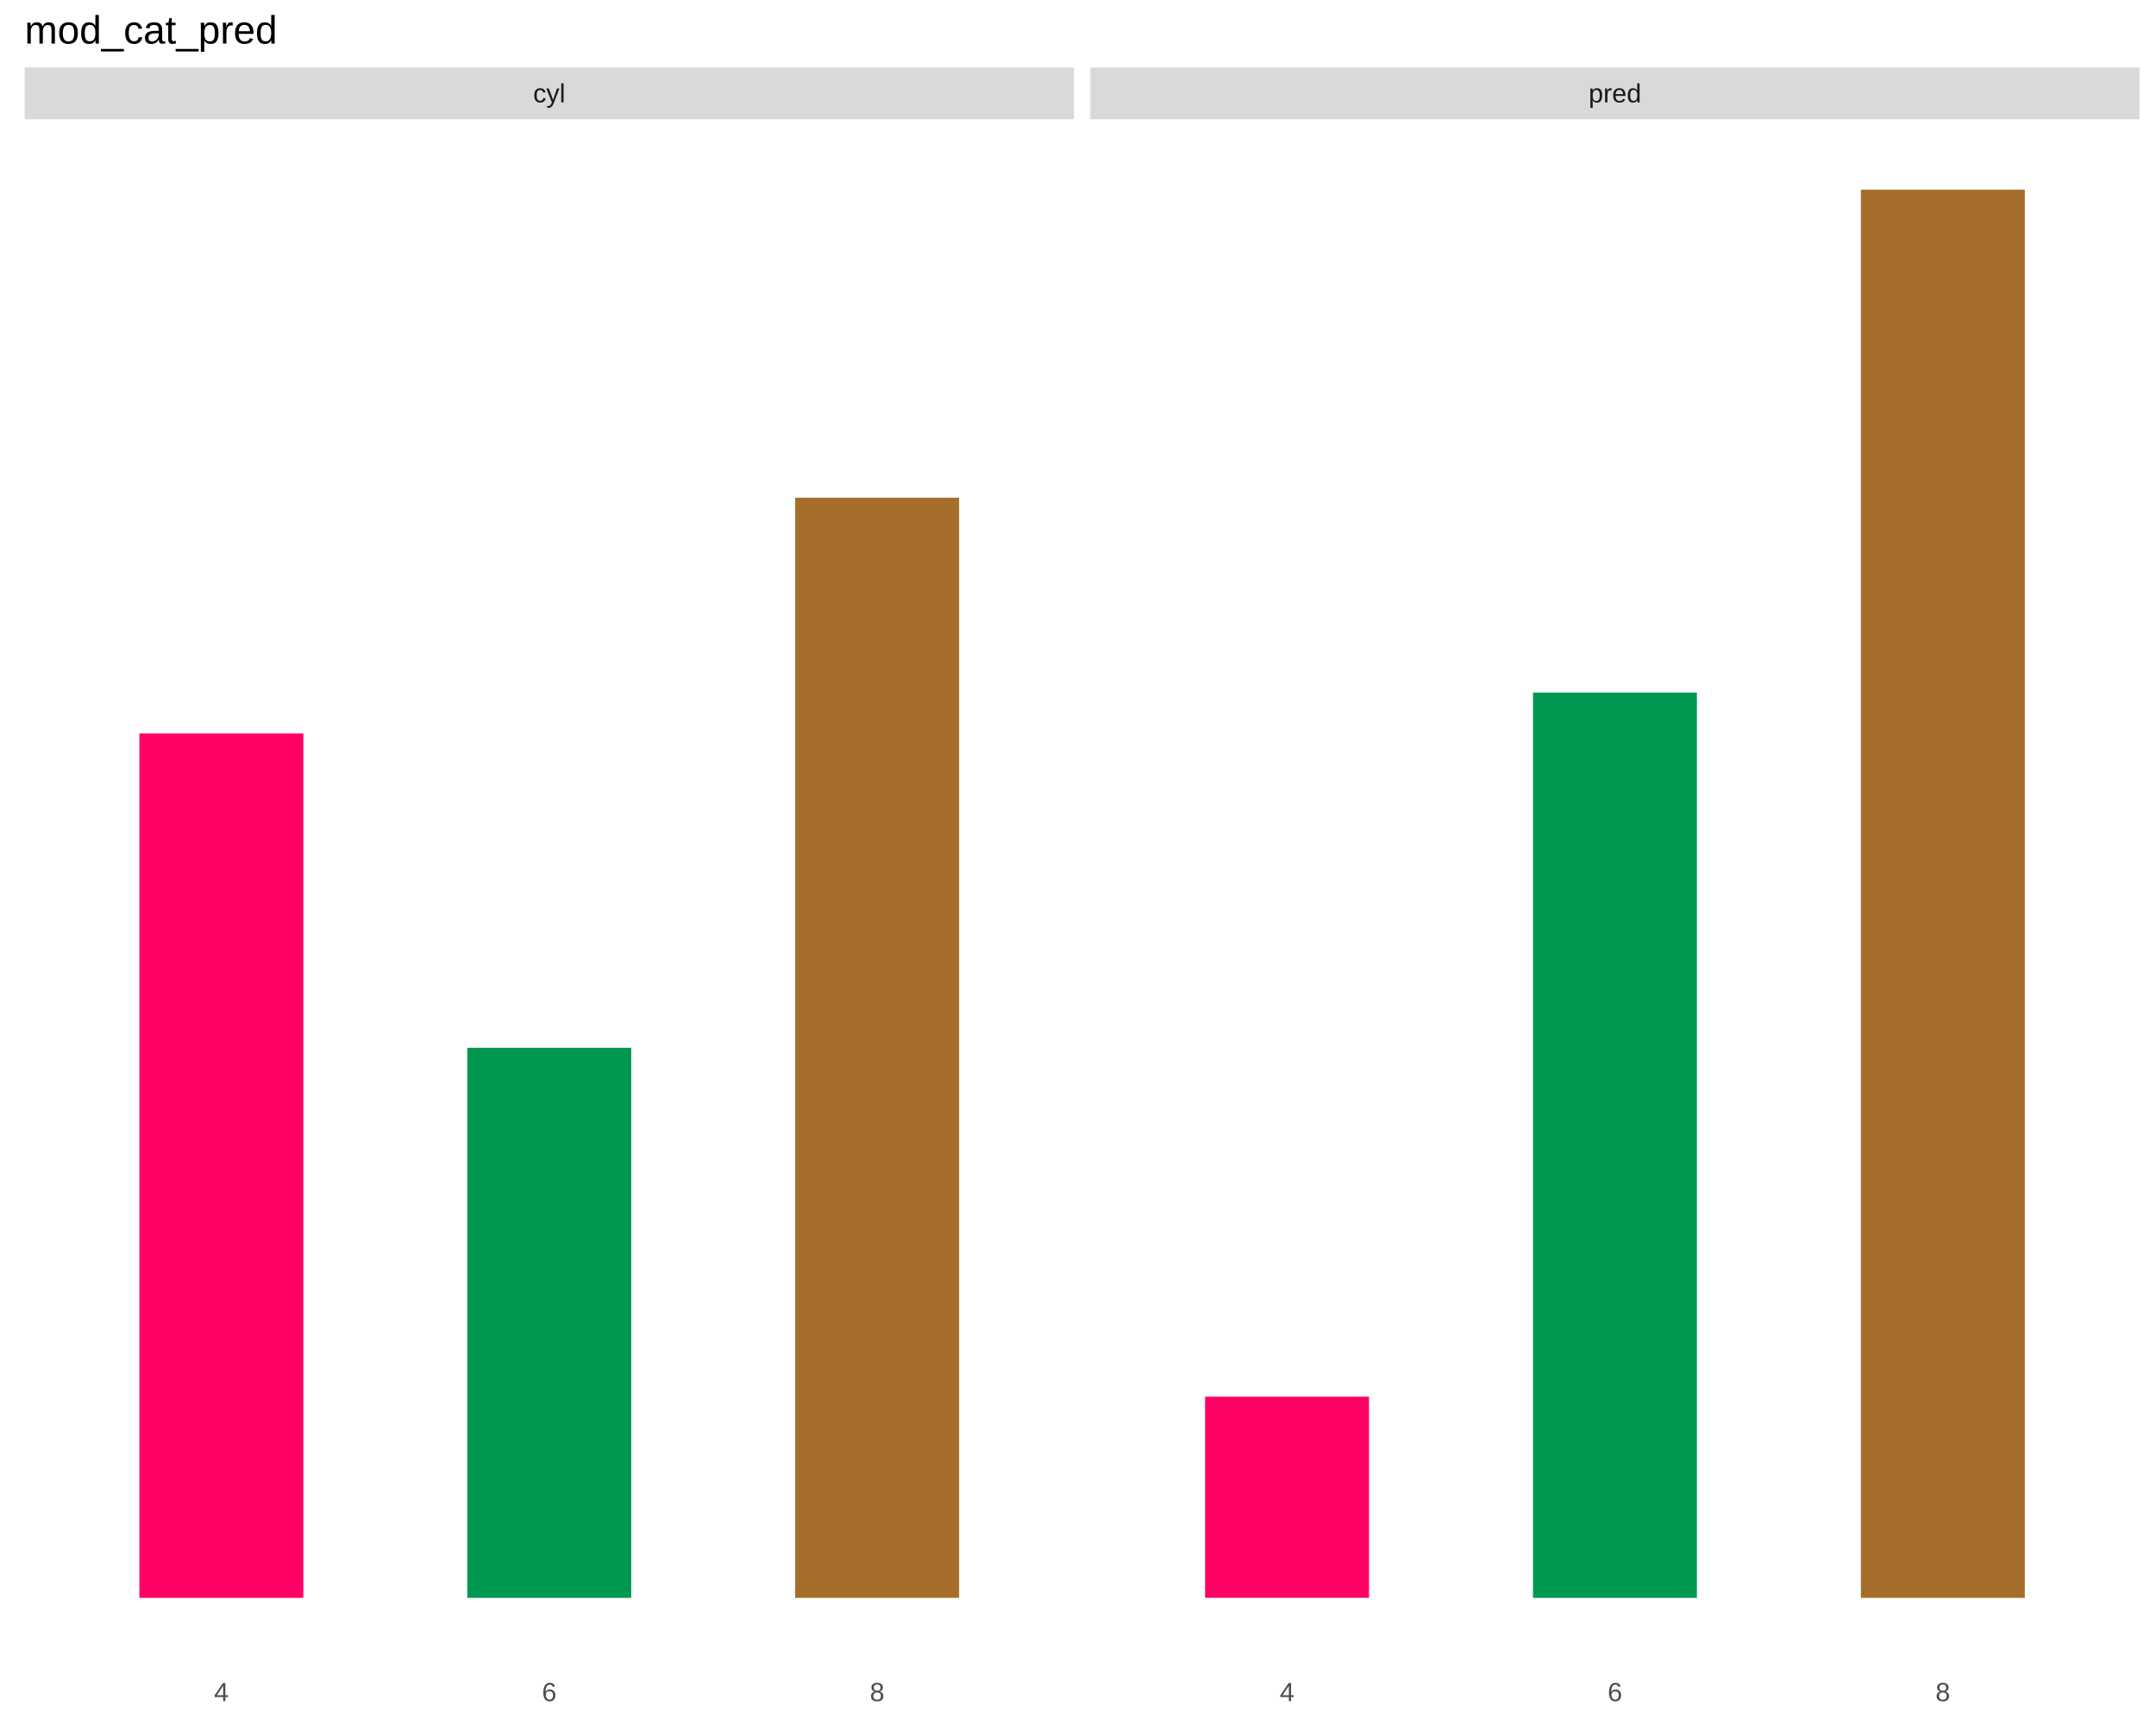
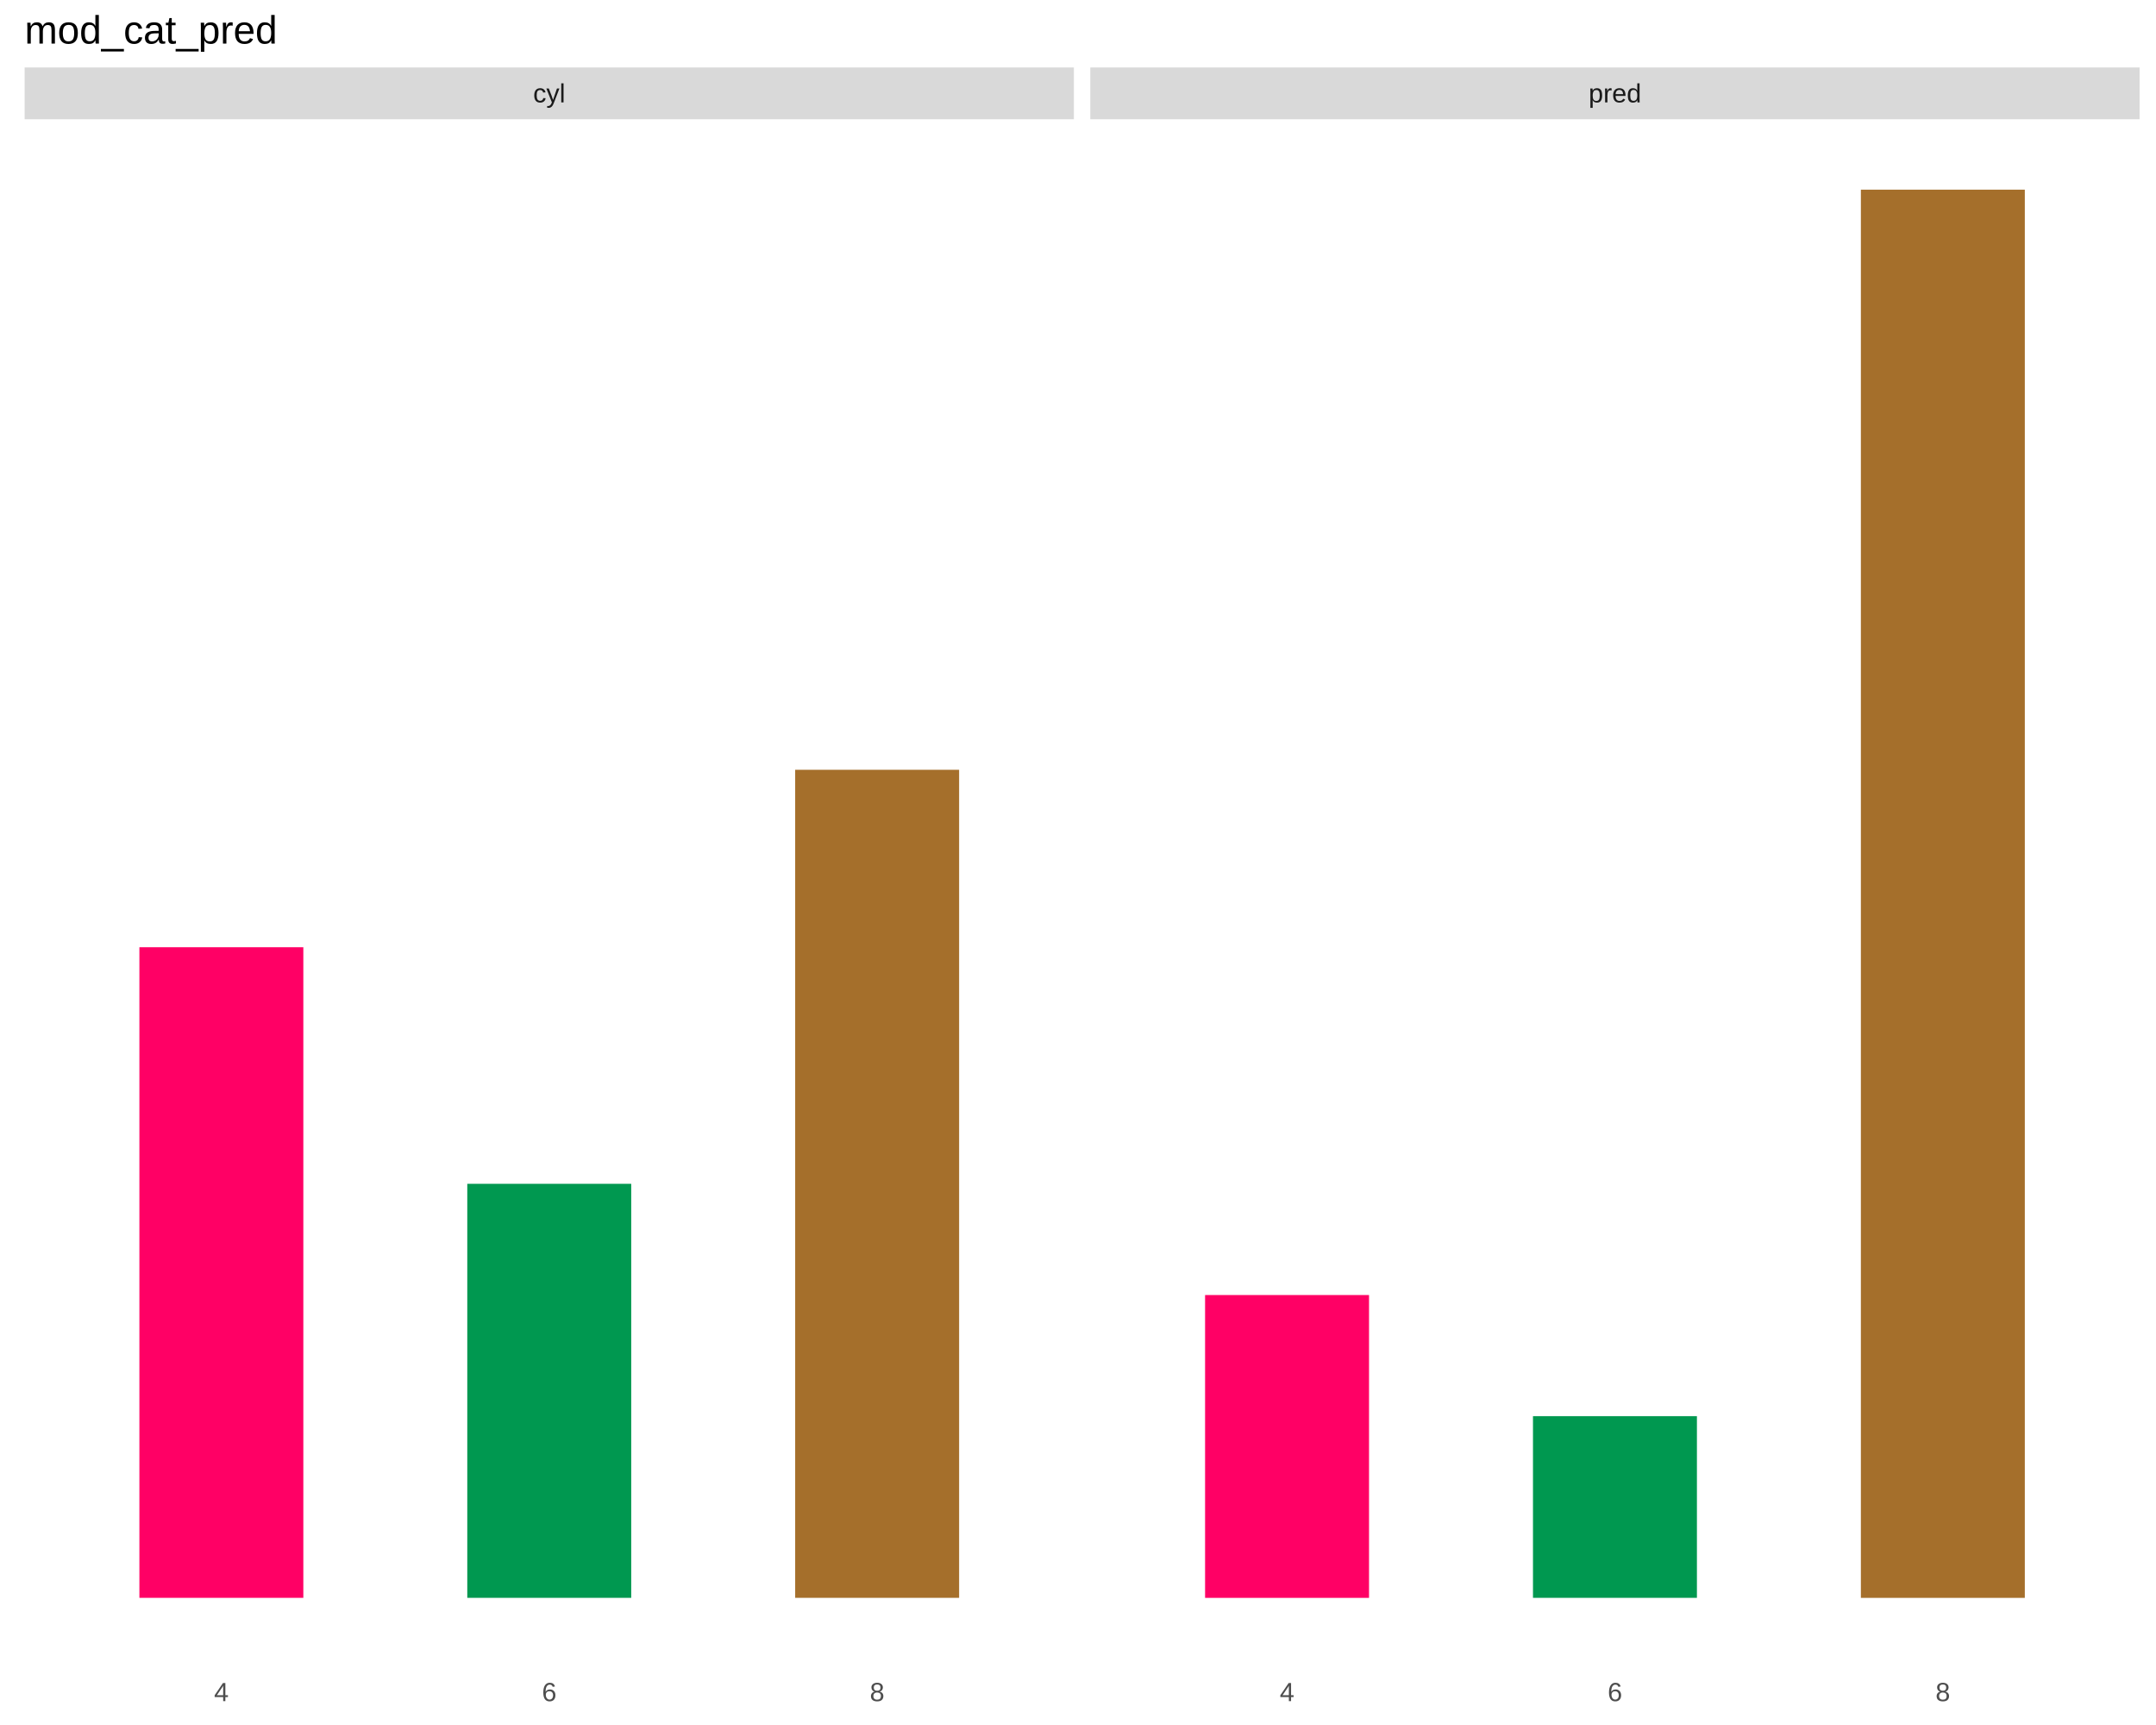
<svg xmlns="http://www.w3.org/2000/svg" viewBox="0 0 720.00 576.00">
  <defs>
    <style type="text/css">
    line, polyline, polygon, path, rect, circle {
      fill: none;
      stroke: #000000;
      stroke-linecap: round;
      stroke-linejoin: round;
      stroke-miterlimit: 10.00;
    }
  </style>
  </defs>
  <rect width="100%" height="100%" style="stroke: none; fill: #FFFFFF;" />
  <rect x="0.00" y="0.00" width="720.00" height="576.00" style="stroke-width: 1.07; stroke: #FFFFFF; fill: #FFFFFF;" />
  <defs>
    <clipPath id="cpOC4yMnwzNTguNjN8NTU3LjA2fDM5Ljgy">
      <rect x="8.22" y="39.82" width="350.41" height="517.24" />
    </clipPath>
  </defs>
-   <rect x="46.55" y="244.91" width="54.75" height="288.64" style="stroke-width: 1.07; stroke: none; stroke-linecap: butt; fill: #FF0065;" clip-path="url(#cpOC4yMnwzNTguNjN8NTU3LjA2fDM5Ljgy)" />
-   <rect x="156.05" y="349.87" width="54.75" height="183.68" style="stroke-width: 1.07; stroke: none; stroke-linecap: butt; fill: #009850;" clip-path="url(#cpOC4yMnwzNTguNjN8NTU3LjA2fDM5Ljgy)" />
-   <rect x="265.55" y="166.19" width="54.75" height="367.36" style="stroke-width: 1.07; stroke: none; stroke-linecap: butt; fill: #A56F2B;" clip-path="url(#cpOC4yMnwzNTguNjN8NTU3LjA2fDM5Ljgy)" />
+   <rect x="46.55" y="316.29" width="54.75" height="217.25" style="stroke-width: 1.07; stroke: none; stroke-linecap: butt; fill: #FF0065;" clip-path="url(#cpOC4yMnwzNTguNjN8NTU3LjA2fDM5Ljgy)" />
+   <rect x="156.05" y="395.29" width="54.75" height="138.25" style="stroke-width: 1.07; stroke: none; stroke-linecap: butt; fill: #009850;" clip-path="url(#cpOC4yMnwzNTguNjN8NTU3LjA2fDM5Ljgy)" />
+   <rect x="265.55" y="257.04" width="54.75" height="276.50" style="stroke-width: 1.07; stroke: none; stroke-linecap: butt; fill: #A56F2B;" clip-path="url(#cpOC4yMnwzNTguNjN8NTU3LjA2fDM5Ljgy)" />
  <defs>
    <clipPath id="cpMC4wMHw3MjAuMDB8NTc2LjAwfDAuMDA=">
      <rect x="0.00" y="0.00" width="720.00" height="576.00" />
    </clipPath>
  </defs>
  <defs>
    <clipPath id="cpMzY0LjExfDcxNC41Mnw1NTcuMDZ8MzkuODI=">
      <rect x="364.11" y="39.82" width="350.41" height="517.24" />
    </clipPath>
  </defs>
-   <rect x="402.44" y="466.37" width="54.75" height="67.17" style="stroke-width: 1.07; stroke: none; stroke-linecap: butt; fill: #FF0065;" clip-path="url(#cpMzY0LjExfDcxNC41Mnw1NTcuMDZ8MzkuODI=)" />
-   <rect x="511.94" y="231.27" width="54.75" height="302.28" style="stroke-width: 1.07; stroke: none; stroke-linecap: butt; fill: #009850;" clip-path="url(#cpMzY0LjExfDcxNC41Mnw1NTcuMDZ8MzkuODI=)" />
+   <rect x="402.44" y="432.43" width="54.75" height="101.12" style="stroke-width: 1.07; stroke: none; stroke-linecap: butt; fill: #FF0065;" clip-path="url(#cpMzY0LjExfDcxNC41Mnw1NTcuMDZ8MzkuODI=)" />
+   <rect x="511.94" y="472.87" width="54.75" height="60.67" style="stroke-width: 1.07; stroke: none; stroke-linecap: butt; fill: #009850;" clip-path="url(#cpMzY0LjExfDcxNC41Mnw1NTcuMDZ8MzkuODI=)" />
  <rect x="621.44" y="63.33" width="54.75" height="470.22" style="stroke-width: 1.07; stroke: none; stroke-linecap: butt; fill: #A56F2B;" clip-path="url(#cpMzY0LjExfDcxNC41Mnw1NTcuMDZ8MzkuODI=)" />
  <defs>
    <clipPath id="cpMC4wMHw3MjAuMDB8NTc2LjAwfDAuMDA=">
      <rect x="0.00" y="0.00" width="720.00" height="576.00" />
    </clipPath>
  </defs>
  <defs>
    <clipPath id="cpOC4yMnwzNTguNjN8MzkuODJ8MjIuNTI=">
      <rect x="8.22" y="22.52" width="350.41" height="17.30" />
    </clipPath>
  </defs>
  <rect x="8.22" y="22.52" width="350.41" height="17.30" style="stroke-width: 1.07; stroke: none; fill: #D9D9D9;" clip-path="url(#cpOC4yMnwzNTguNjN8MzkuODJ8MjIuNTI=)" />
  <g clip-path="url(#cpOC4yMnwzNTguNjN8MzkuODJ8MjIuNTI=)">
    <text x="178.04" y="34.19" style="font-size: 8.80px; fill: #1A1A1A; font-family: Liberation Sans;" textLength="10.77px" lengthAdjust="spacingAndGlyphs">cyl</text>
  </g>
  <defs>
    <clipPath id="cpMC4wMHw3MjAuMDB8NTc2LjAwfDAuMDA=">
      <rect x="0.00" y="0.00" width="720.00" height="576.00" />
    </clipPath>
  </defs>
  <defs>
    <clipPath id="cpMzY0LjExfDcxNC41MnwzOS44MnwyMi41Mg==">
      <rect x="364.11" y="22.52" width="350.41" height="17.30" />
    </clipPath>
  </defs>
  <rect x="364.11" y="22.52" width="350.41" height="17.30" style="stroke-width: 1.07; stroke: none; fill: #D9D9D9;" clip-path="url(#cpMzY0LjExfDcxNC41MnwzOS44MnwyMi41Mg==)" />
  <g clip-path="url(#cpMzY0LjExfDcxNC41MnwzOS44MnwyMi41Mg==)">
    <text x="530.52" y="34.19" style="font-size: 8.80px; fill: #1A1A1A; font-family: Liberation Sans;" textLength="17.59px" lengthAdjust="spacingAndGlyphs">pred</text>
  </g>
  <defs>
    <clipPath id="cpMC4wMHw3MjAuMDB8NTc2LjAwfDAuMDA=">
      <rect x="0.00" y="0.00" width="720.00" height="576.00" />
    </clipPath>
  </defs>
  <g clip-path="url(#cpMC4wMHw3MjAuMDB8NTc2LjAwfDAuMDA=)">
    <text x="71.48" y="568.04" style="font-size: 8.80px; fill: #4D4D4D; font-family: Liberation Sans;" textLength="4.89px" lengthAdjust="spacingAndGlyphs">4</text>
  </g>
  <g clip-path="url(#cpMC4wMHw3MjAuMDB8NTc2LjAwfDAuMDA=)">
    <text x="180.98" y="568.04" style="font-size: 8.80px; fill: #4D4D4D; font-family: Liberation Sans;" textLength="4.89px" lengthAdjust="spacingAndGlyphs">6</text>
  </g>
  <g clip-path="url(#cpMC4wMHw3MjAuMDB8NTc2LjAwfDAuMDA=)">
    <text x="290.48" y="568.04" style="font-size: 8.80px; fill: #4D4D4D; font-family: Liberation Sans;" textLength="4.89px" lengthAdjust="spacingAndGlyphs">8</text>
  </g>
  <g clip-path="url(#cpMC4wMHw3MjAuMDB8NTc2LjAwfDAuMDA=)">
    <text x="427.37" y="568.04" style="font-size: 8.80px; fill: #4D4D4D; font-family: Liberation Sans;" textLength="4.89px" lengthAdjust="spacingAndGlyphs">4</text>
  </g>
  <g clip-path="url(#cpMC4wMHw3MjAuMDB8NTc2LjAwfDAuMDA=)">
    <text x="536.87" y="568.04" style="font-size: 8.80px; fill: #4D4D4D; font-family: Liberation Sans;" textLength="4.89px" lengthAdjust="spacingAndGlyphs">6</text>
  </g>
  <g clip-path="url(#cpMC4wMHw3MjAuMDB8NTc2LjAwfDAuMDA=)">
    <text x="646.37" y="568.04" style="font-size: 8.80px; fill: #4D4D4D; font-family: Liberation Sans;" textLength="4.89px" lengthAdjust="spacingAndGlyphs">8</text>
  </g>
  <g clip-path="url(#cpMC4wMHw3MjAuMDB8NTc2LjAwfDAuMDA=)">
    <text x="8.22" y="14.56" style="font-size: 13.20px; font-family: Liberation Sans;" textLength="84.25px" lengthAdjust="spacingAndGlyphs">mod_cat_pred</text>
  </g>
</svg>
